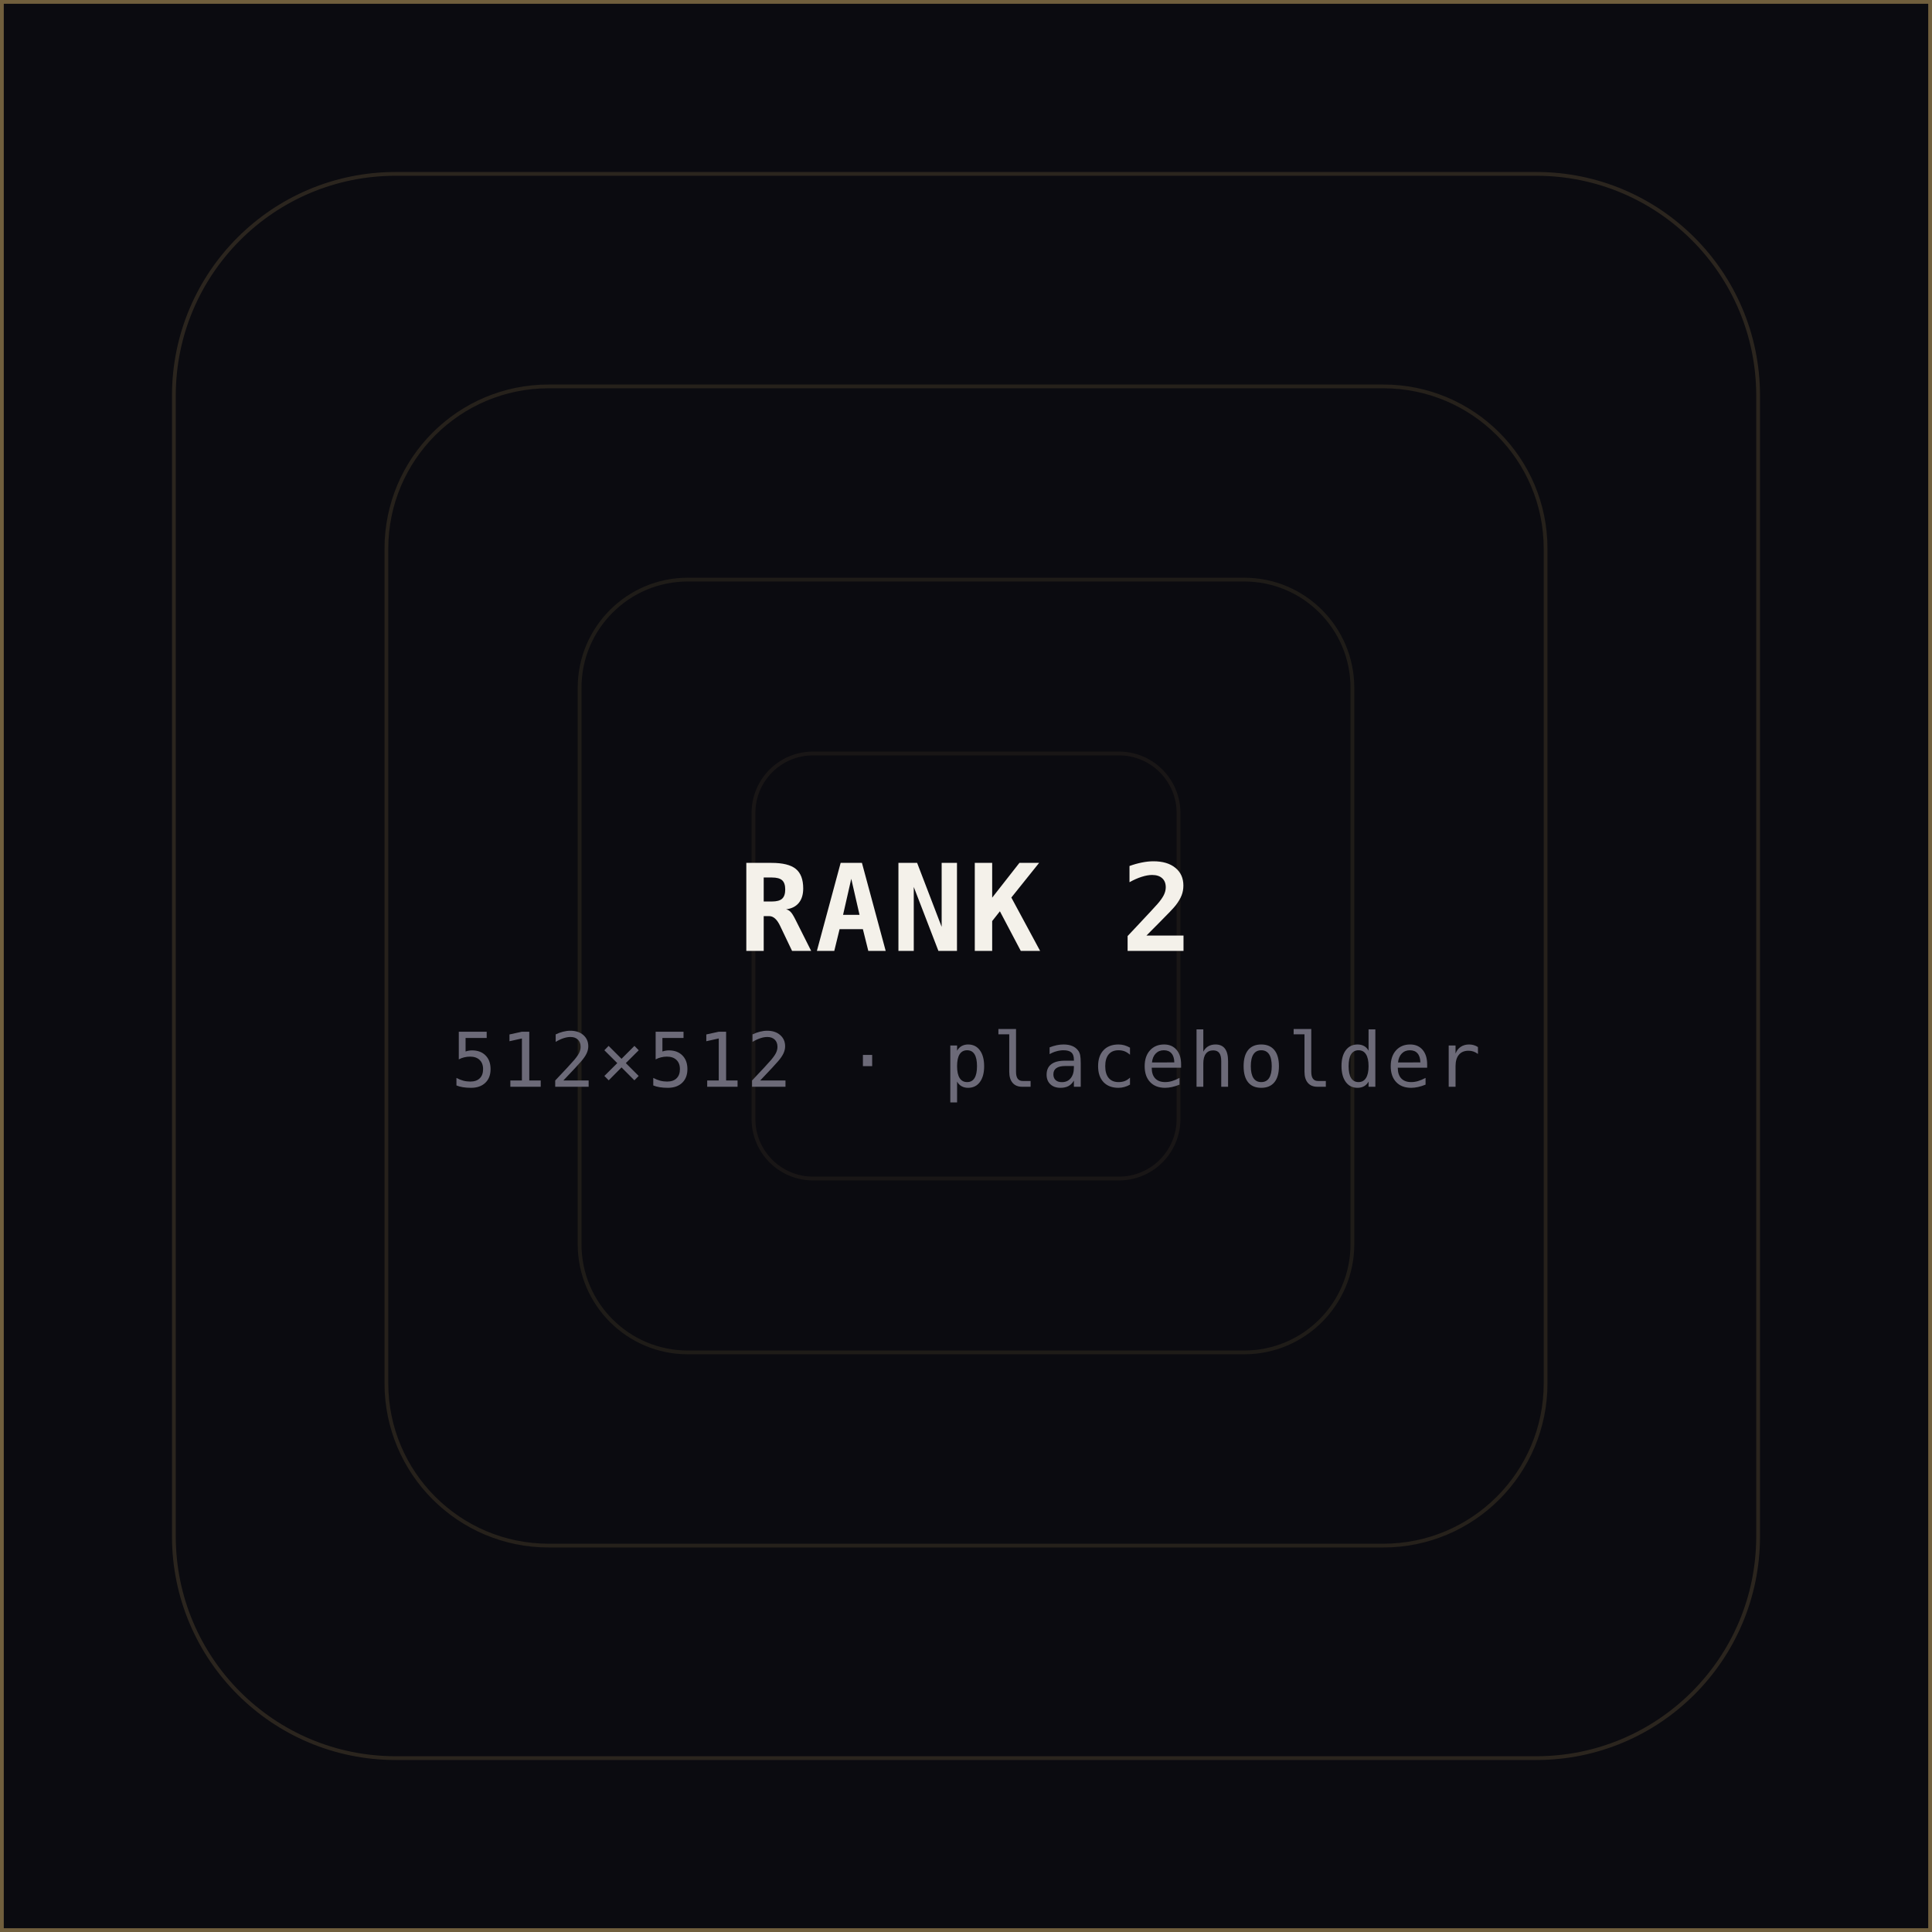
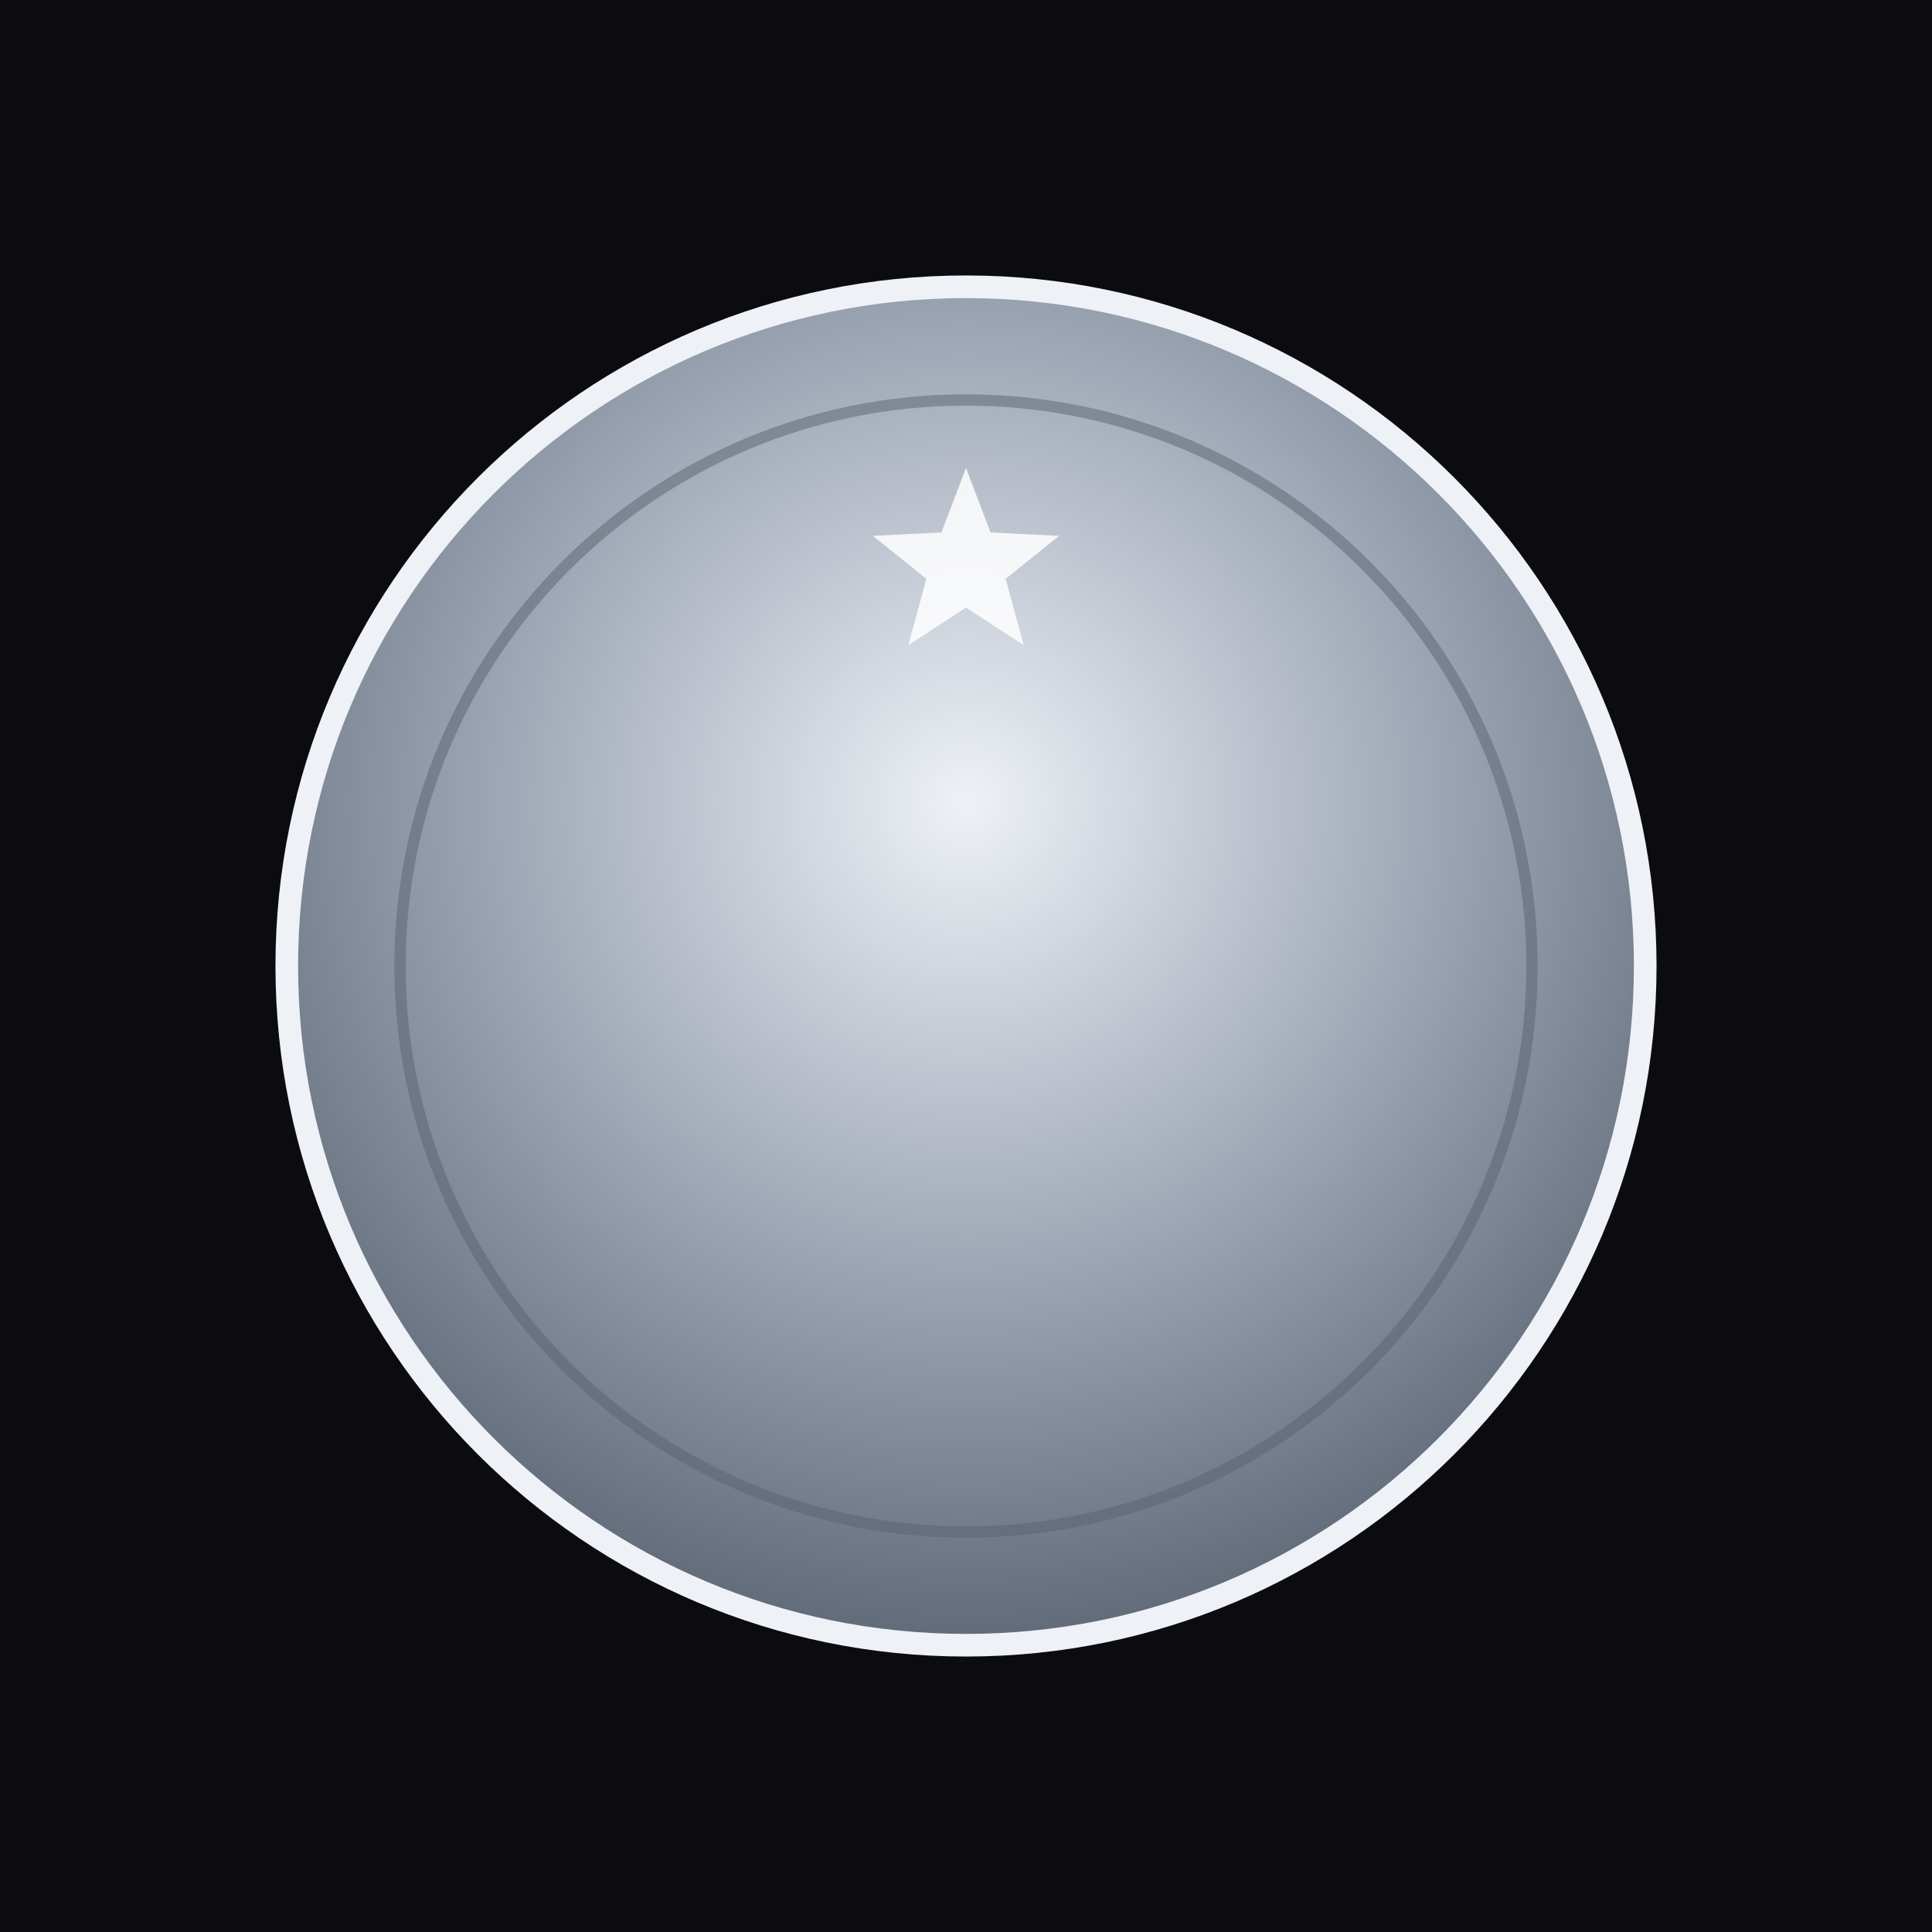
- <svg xmlns="http://www.w3.org/2000/svg" width="512" height="512" viewBox="0 0 512 512" role="img" aria-label="RANK 2 placeholder">
+ <svg xmlns="http://www.w3.org/2000/svg" width="512" height="512" viewBox="0 0 512 512" role="img" aria-label="Rank 2">
+   <defs>
+     <radialGradient id="g" cx="50%" cy="38%" r="65%">
+       <stop offset="0%" stop-color="#eef2f7" />
+       <stop offset="55%" stop-color="#9aa3b2" />
+       <stop offset="100%" stop-color="#596270" />
+     </radialGradient>
+   </defs>
  <rect width="512" height="512" fill="#0B0B10" />
-   <rect x="46.08" y="46.08" width="419.84" height="419.84" rx="58.778" fill="none" stroke="#D9B46A" stroke-opacity="0.16" />
-   <rect x="102.4" y="102.4" width="307.2" height="307.2" rx="43.008" fill="none" stroke="#D9B46A" stroke-opacity="0.13" />
-   <rect x="153.6" y="153.6" width="204.8" height="204.8" rx="28.672" fill="none" stroke="#D9B46A" stroke-opacity="0.1" />
-   <rect x="199.68" y="199.68" width="112.64" height="112.64" rx="15.77" fill="none" stroke="#D9B46A" stroke-opacity="0.07" />
-   <rect x="0.5" y="0.5" width="511" height="511" fill="none" stroke="#D9B46A" stroke-opacity="0.5" />
-   <text x="256" y="252" fill="#F4F1EA" font-family="monospace" font-size="32" font-weight="700" text-anchor="middle" letter-spacing="1">RANK 2</text>
-   <text x="256" y="288" fill="#6C6A78" font-family="monospace" font-size="20" text-anchor="middle" letter-spacing="1">512×512 · placeholder</text>
+   <circle cx="256" cy="256" r="180" fill="url(#g)" />
+   <circle cx="256" cy="256" r="180" fill="none" stroke="#eef2f7" stroke-width="6" />
+   <circle cx="256" cy="256" r="150" fill="none" stroke="#596270" stroke-width="3" opacity="0.5" />
+   <path d="M256.0 124.0 L262.5 141.1 L280.7 142.0 L266.5 153.4 L271.3 171.0 L256.0 161.0 L240.7 171.0 L245.5 153.4 L231.3 142.0 L249.5 141.1 Z" fill="#fff" opacity="0.85" />
</svg>
